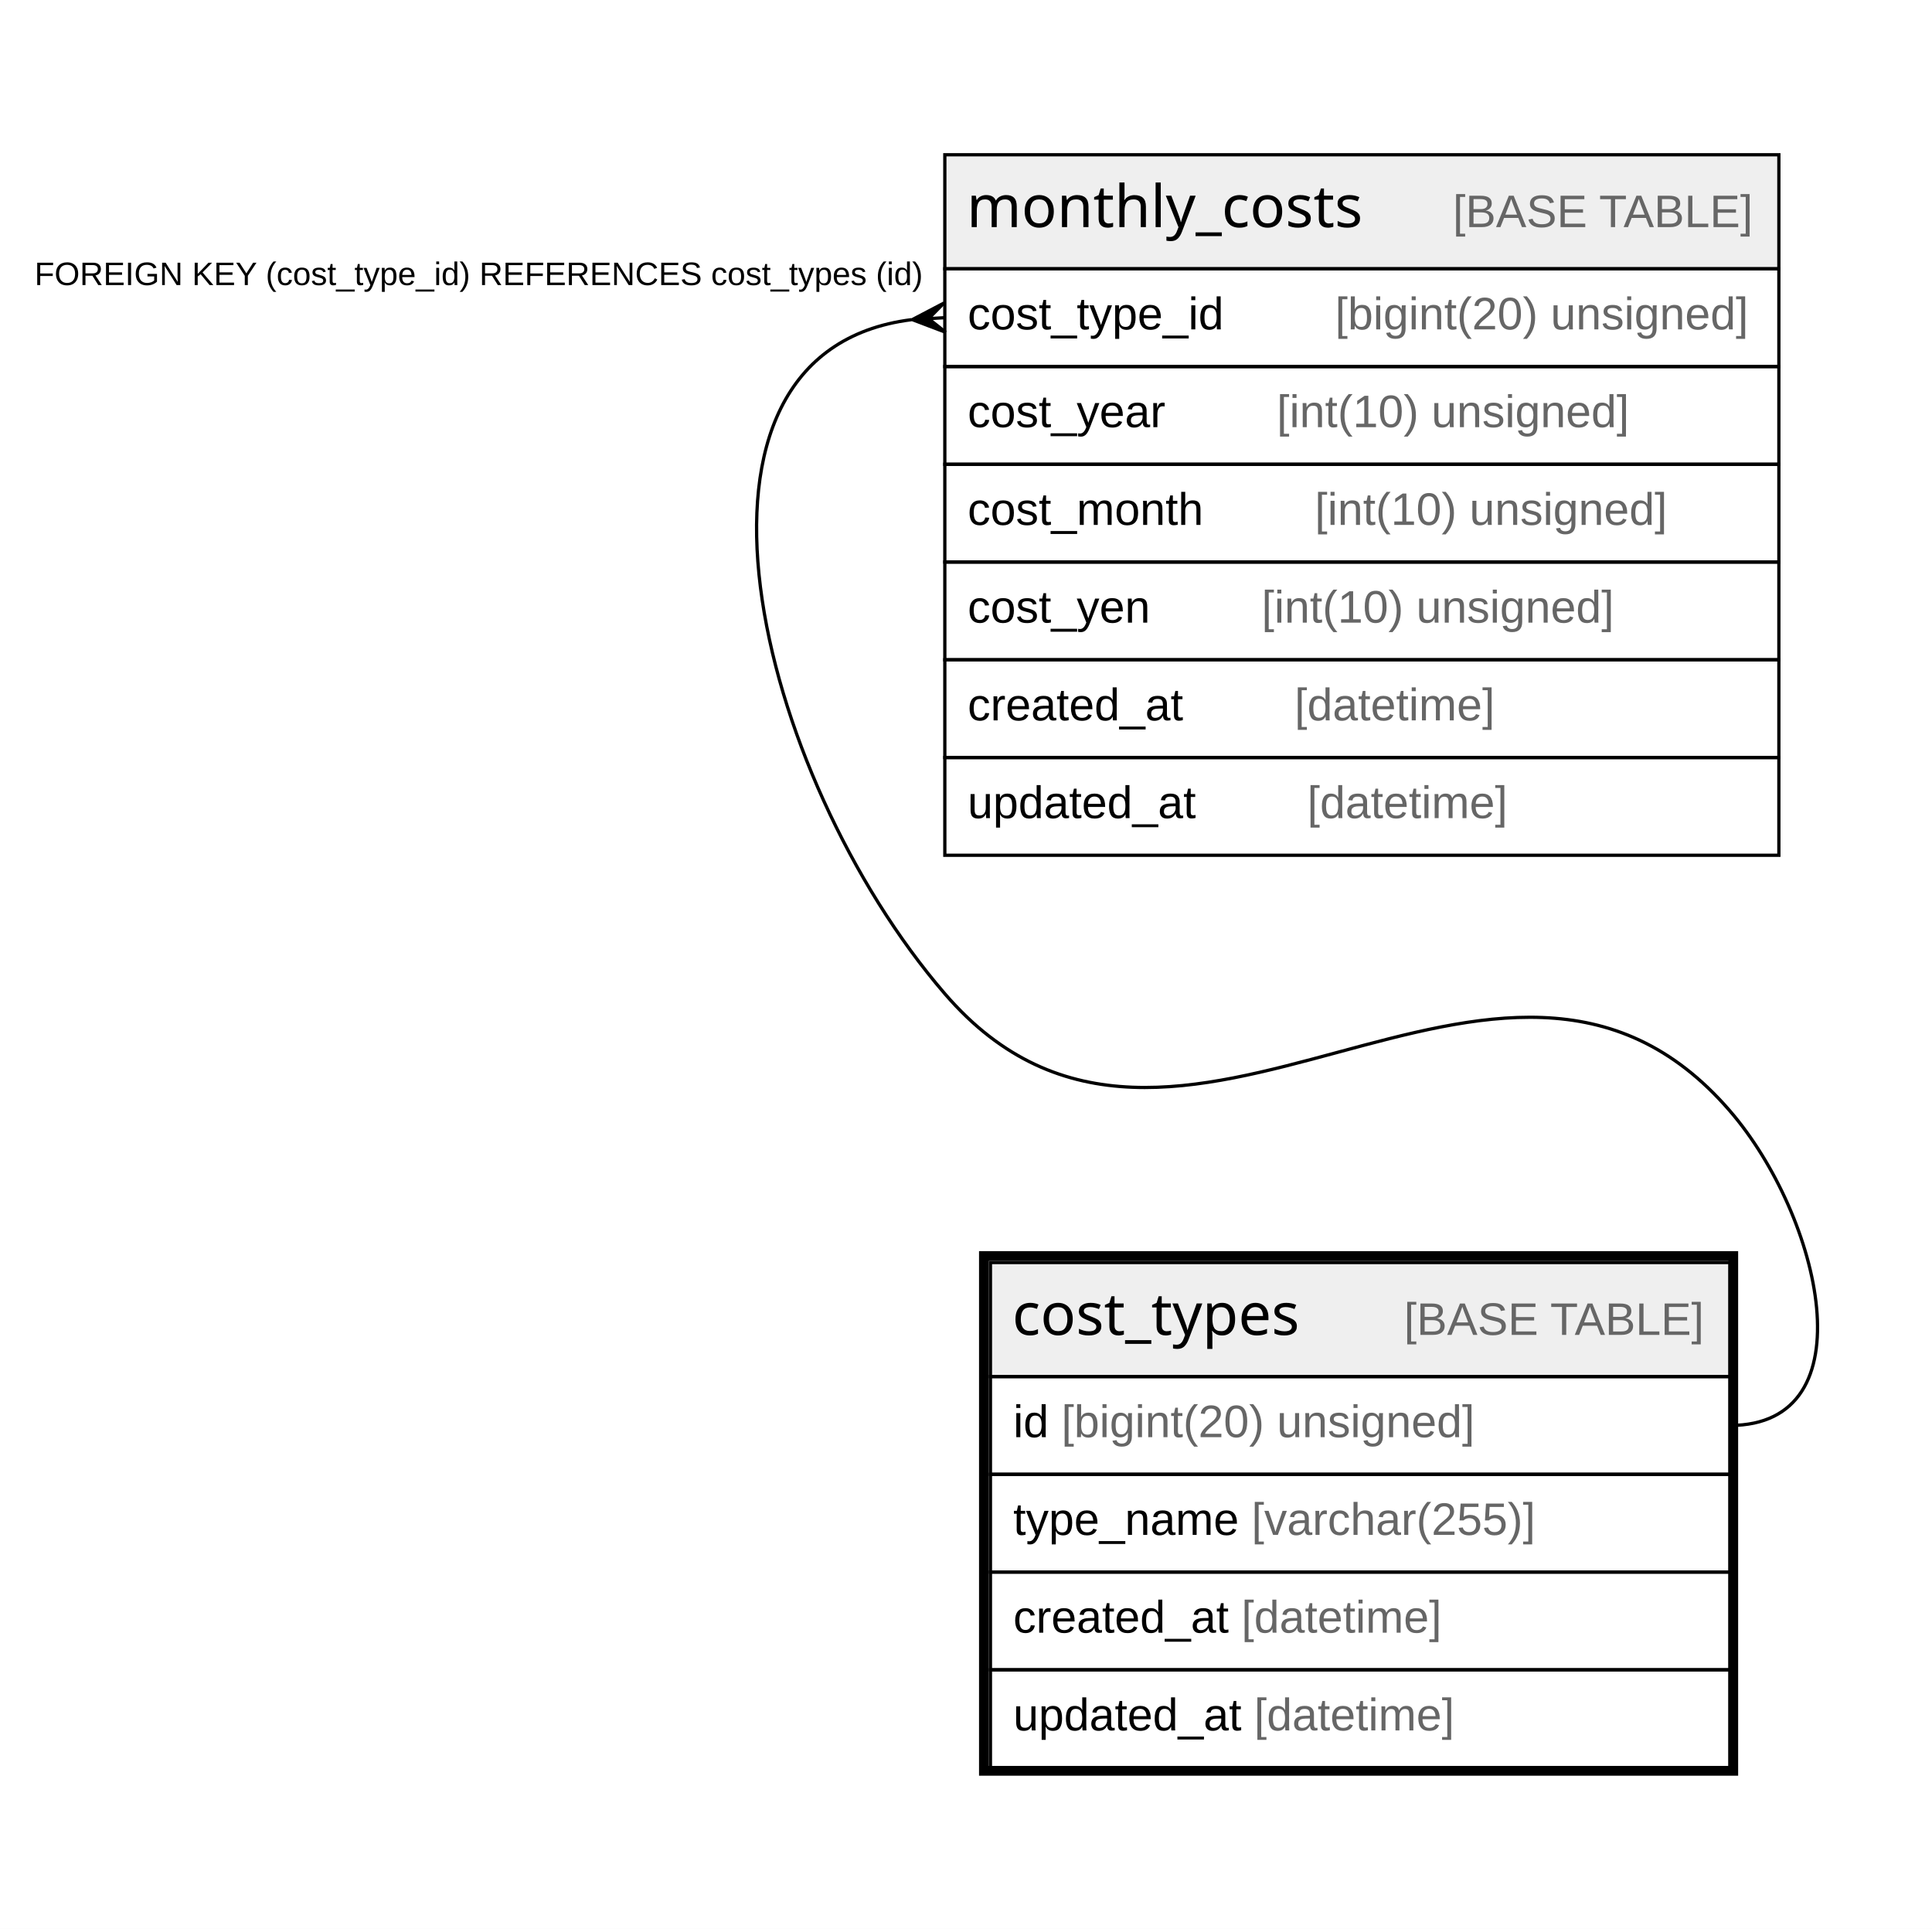
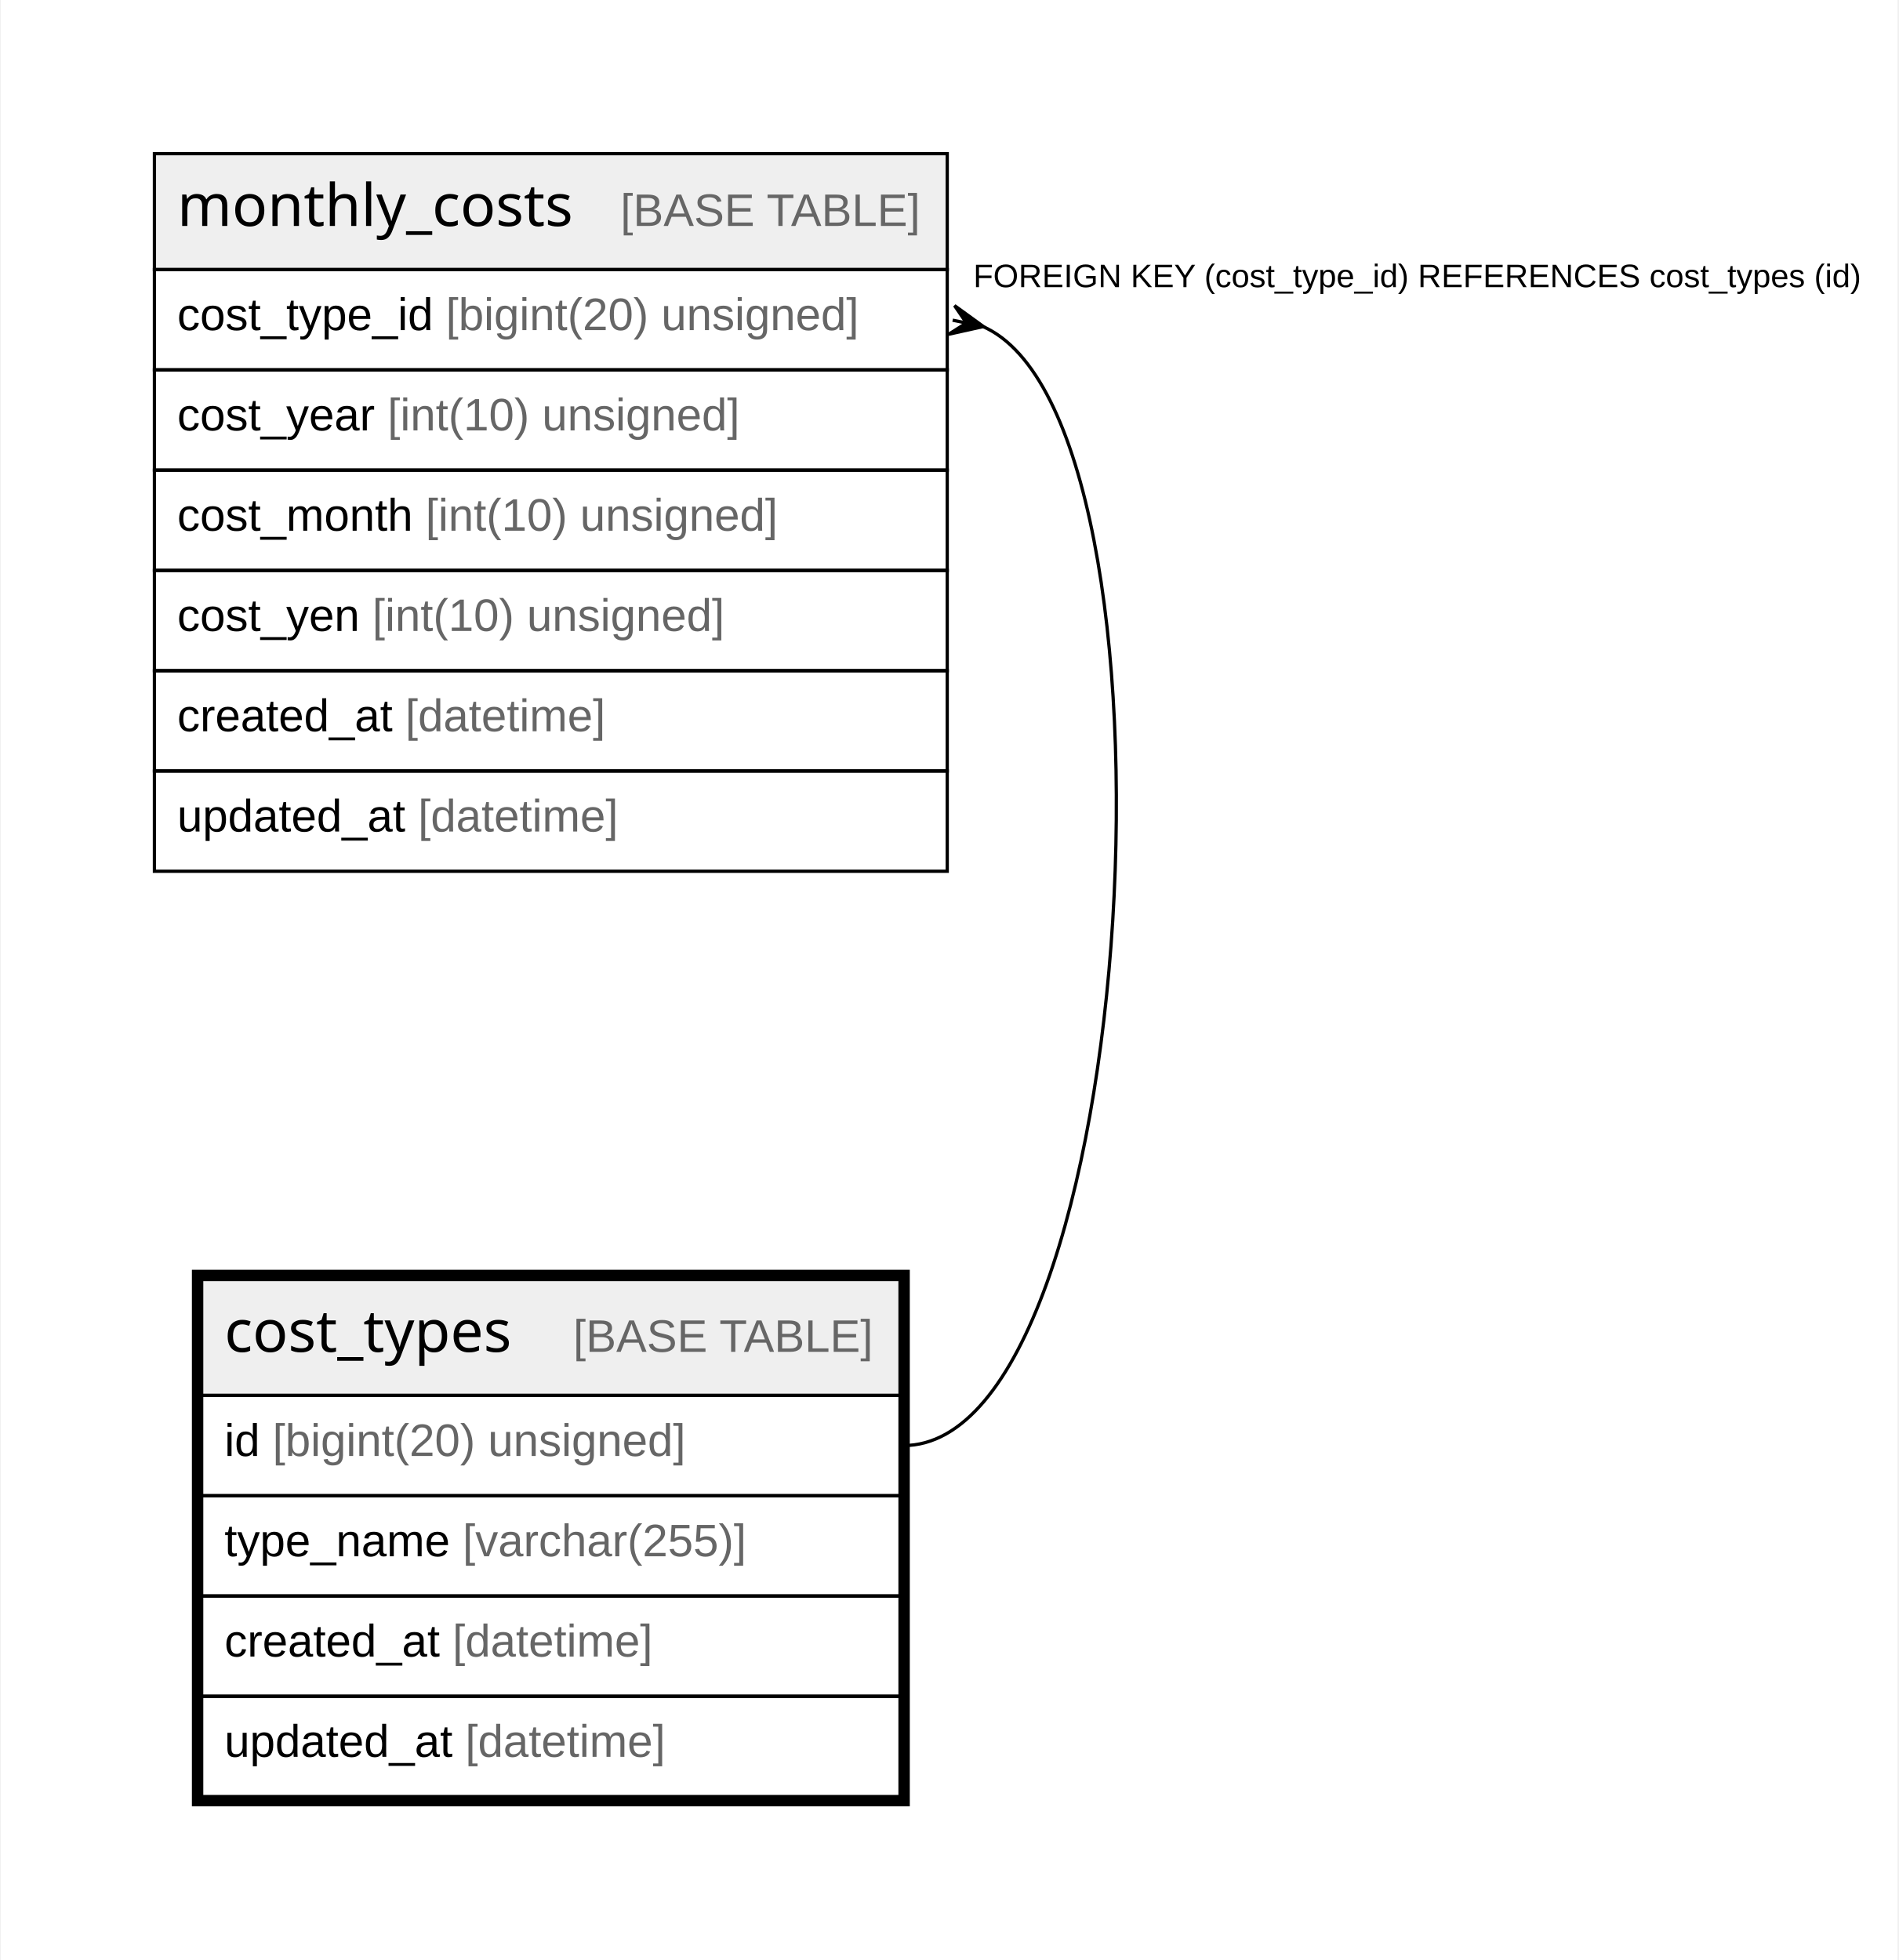
- <svg xmlns="http://www.w3.org/2000/svg" width="593pt" height="592pt" viewBox="0.00 0.00 593.00 592.00">
-   <g id="graph0" class="graph" transform="scale(1 1) rotate(0) translate(4 588)">
-     <polygon fill="#ffffff" stroke="transparent" points="-4,4 -4,-588 589,-588 589,4 -4,4" />
+ <svg xmlns="http://www.w3.org/2000/svg" width="583pt" height="602pt" viewBox="0.00 0.00 582.55 602.00">
+   <g id="graph0" class="graph" transform="scale(1 1) rotate(0) translate(4 598)">
+     <polygon fill="white" stroke="none" points="-4,4 -4,-598 578.55,-598 578.55,4 -4,4" />
    <g id="node1" class="node">
-       <polygon fill="#efefef" stroke="transparent" points="300,-165.5 300,-200.5 527,-200.5 527,-165.5 300,-165.5" />
-       <polygon fill="none" stroke="#000000" points="300,-165.5 300,-200.5 527,-200.5 527,-165.5 300,-165.5" />
-       <text text-anchor="start" x="306.701" y="-178.3" font-family="Arial Bold" font-size="18.00" fill="#000000">cost_types</text>
-       <text text-anchor="start" x="392.731" y="-178.3" font-family="Arial" font-size="14.00" fill="#000000">    </text>
-       <text text-anchor="start" x="426.935" y="-178.3" font-family="Arial" font-size="14.00" fill="#666666">[BASE TABLE]</text>
-       <polygon fill="none" stroke="#000000" points="300,-135.5 300,-165.5 527,-165.5 527,-135.5 300,-135.5" />
-       <text text-anchor="start" x="307" y="-146.9" font-family="Arial" font-size="14.00" fill="#000000">id </text>
-       <text text-anchor="start" x="321.78" y="-146.9" font-family="Arial" font-size="14.00" fill="#666666">[bigint(20) unsigned]</text>
-       <polygon fill="none" stroke="#000000" points="300,-105.5 300,-135.5 527,-135.5 527,-105.5 300,-105.5" />
-       <text text-anchor="start" x="307" y="-116.9" font-family="Arial" font-size="14.00" fill="#000000">type_name </text>
-       <text text-anchor="start" x="380.137" y="-116.9" font-family="Arial" font-size="14.00" fill="#666666">[varchar(255)]</text>
-       <polygon fill="none" stroke="#000000" points="300,-75.5 300,-105.5 527,-105.5 527,-75.5 300,-75.5" />
-       <text text-anchor="start" x="307" y="-86.9" font-family="Arial" font-size="14.00" fill="#000000">created_at </text>
-       <text text-anchor="start" x="377.028" y="-86.9" font-family="Arial" font-size="14.00" fill="#666666">[datetime]</text>
-       <polygon fill="none" stroke="#000000" points="300,-45.5 300,-75.5 527,-75.5 527,-45.5 300,-45.5" />
-       <text text-anchor="start" x="307" y="-56.9" font-family="Arial" font-size="14.00" fill="#000000">updated_at </text>
-       <text text-anchor="start" x="380.933" y="-56.9" font-family="Arial" font-size="14.00" fill="#666666">[datetime]</text>
-       <polygon fill="none" stroke="#000000" stroke-width="3" points="298,-44.5 298,-202.5 528,-202.5 528,-44.5 298,-44.5" />
+       <polygon fill="#efefef" stroke="none" points="57.71,-169.4 57.71,-205 272.19,-205 272.19,-169.4 57.71,-169.4" />
+       <polygon fill="none" stroke="black" points="57.71,-169.4 57.71,-205 272.19,-205 272.19,-169.4 57.71,-169.4" />
+       <text text-anchor="start" x="64.71" y="-182.8" font-family="Arial Bold" font-size="18.00">cost_types</text>
+       <text text-anchor="start" x="140.7" y="-182.8" font-family="Arial" font-size="14.00">    </text>
+       <text text-anchor="start" x="171.81" y="-182.8" font-family="Arial" font-size="14.00" fill="#666666">[BASE TABLE]</text>
+       <polygon fill="none" stroke="black" points="57.71,-138.6 57.71,-169.4 272.19,-169.4 272.19,-138.6 57.71,-138.6" />
+       <text text-anchor="start" x="64.71" y="-150.8" font-family="Arial" font-size="14.00">id </text>
+       <text text-anchor="start" x="79.49" y="-150.8" font-family="Arial" font-size="14.00" fill="#666666">[bigint(20) unsigned]</text>
+       <polygon fill="none" stroke="black" points="57.71,-107.8 57.71,-138.6 272.19,-138.6 272.19,-107.8 57.71,-107.8" />
+       <text text-anchor="start" x="64.71" y="-120" font-family="Arial" font-size="14.00">type_name </text>
+       <text text-anchor="start" x="137.86" y="-120" font-family="Arial" font-size="14.00" fill="#666666">[varchar(255)]</text>
+       <polygon fill="none" stroke="black" points="57.71,-77 57.71,-107.8 272.19,-107.8 272.19,-77 57.71,-77" />
+       <text text-anchor="start" x="64.71" y="-89.2" font-family="Arial" font-size="14.00">created_at </text>
+       <text text-anchor="start" x="134.75" y="-89.2" font-family="Arial" font-size="14.00" fill="#666666">[datetime]</text>
+       <polygon fill="none" stroke="black" points="57.71,-46.2 57.71,-77 272.19,-77 272.19,-46.2 57.71,-46.2" />
+       <text text-anchor="start" x="64.71" y="-58.4" font-family="Arial" font-size="14.00">updated_at </text>
+       <text text-anchor="start" x="138.66" y="-58.4" font-family="Arial" font-size="14.00" fill="#666666">[datetime]</text>
+       <polygon fill="none" stroke="black" stroke-width="3" points="56.21,-44.7 56.21,-206.5 273.69,-206.5 273.69,-44.7 56.21,-44.7" />
    </g>
    <g id="node2" class="node">
-       <polygon fill="#efefef" stroke="transparent" points="286,-505.5 286,-540.5 542,-540.5 542,-505.5 286,-505.5" />
-       <polygon fill="none" stroke="#000000" points="286,-505.5 286,-540.5 542,-540.5 542,-505.5 286,-505.5" />
-       <text text-anchor="start" x="292.705" y="-518.3" font-family="Arial Bold" font-size="18.00" fill="#000000">monthly_costs</text>
-       <text text-anchor="start" x="407.727" y="-518.3" font-family="Arial" font-size="14.00" fill="#000000">    </text>
-       <text text-anchor="start" x="441.932" y="-518.3" font-family="Arial" font-size="14.00" fill="#666666">[BASE TABLE]</text>
-       <polygon fill="none" stroke="#000000" points="286,-475.5 286,-505.5 542,-505.5 542,-475.5 286,-475.5" />
-       <text text-anchor="start" x="293" y="-486.9" font-family="Arial" font-size="14.00" fill="#000000">cost_type_id    </text>
-       <text text-anchor="start" x="405.788" y="-486.9" font-family="Arial" font-size="14.00" fill="#666666">[bigint(20) unsigned]</text>
-       <polygon fill="none" stroke="#000000" points="286,-445.5 286,-475.5 542,-475.5 542,-445.5 286,-445.5" />
-       <text text-anchor="start" x="293" y="-456.9" font-family="Arial" font-size="14.00" fill="#000000">cost_year    </text>
-       <text text-anchor="start" x="387.886" y="-456.9" font-family="Arial" font-size="14.00" fill="#666666">[int(10) unsigned]</text>
-       <polygon fill="none" stroke="#000000" points="286,-415.5 286,-445.5 542,-445.5 542,-415.5 286,-415.5" />
-       <text text-anchor="start" x="293" y="-426.9" font-family="Arial" font-size="14.00" fill="#000000">cost_month    </text>
-       <text text-anchor="start" x="399.56" y="-426.9" font-family="Arial" font-size="14.00" fill="#666666">[int(10) unsigned]</text>
-       <polygon fill="none" stroke="#000000" points="286,-385.5 286,-415.5 542,-415.5 542,-385.5 286,-385.5" />
-       <text text-anchor="start" x="293" y="-396.9" font-family="Arial" font-size="14.00" fill="#000000">cost_yen    </text>
-       <text text-anchor="start" x="383.226" y="-396.9" font-family="Arial" font-size="14.00" fill="#666666">[int(10) unsigned]</text>
-       <polygon fill="none" stroke="#000000" points="286,-355.5 286,-385.5 542,-385.5 542,-355.5 286,-355.5" />
-       <text text-anchor="start" x="293" y="-366.9" font-family="Arial" font-size="14.00" fill="#000000">created_at    </text>
-       <text text-anchor="start" x="393.342" y="-366.9" font-family="Arial" font-size="14.00" fill="#666666">[datetime]</text>
-       <polygon fill="none" stroke="#000000" points="286,-325.5 286,-355.5 542,-355.5 542,-325.5 286,-325.5" />
-       <text text-anchor="start" x="293" y="-336.9" font-family="Arial" font-size="14.00" fill="#000000">updated_at    </text>
-       <text text-anchor="start" x="397.247" y="-336.9" font-family="Arial" font-size="14.00" fill="#666666">[datetime]</text>
+       <polygon fill="#efefef" stroke="none" points="43.2,-515.2 43.2,-550.8 286.69,-550.8 286.69,-515.2 43.2,-515.2" />
+       <polygon fill="none" stroke="black" points="43.2,-515.2 43.2,-550.8 286.69,-550.8 286.69,-515.2 43.2,-515.2" />
+       <text text-anchor="start" x="50.2" y="-528.6" font-family="Arial Bold" font-size="18.00">monthly_costs</text>
+       <text text-anchor="start" x="155.2" y="-528.6" font-family="Arial" font-size="14.00">    </text>
+       <text text-anchor="start" x="186.32" y="-528.6" font-family="Arial" font-size="14.00" fill="#666666">[BASE TABLE]</text>
+       <polygon fill="none" stroke="black" points="43.2,-484.4 43.2,-515.2 286.69,-515.2 286.69,-484.4 43.2,-484.4" />
+       <text text-anchor="start" x="50.2" y="-496.6" font-family="Arial" font-size="14.00">cost_type_id </text>
+       <text text-anchor="start" x="132.7" y="-496.6" font-family="Arial" font-size="14.00" fill="#666666">[bigint(20) unsigned]</text>
+       <polygon fill="none" stroke="black" points="43.2,-453.6 43.2,-484.4 286.69,-484.4 286.69,-453.6 43.2,-453.6" />
+       <text text-anchor="start" x="50.2" y="-465.8" font-family="Arial" font-size="14.00">cost_year </text>
+       <text text-anchor="start" x="114.79" y="-465.8" font-family="Arial" font-size="14.00" fill="#666666">[int(10) unsigned]</text>
+       <polygon fill="none" stroke="black" points="43.2,-422.8 43.2,-453.6 286.69,-453.6 286.69,-422.8 43.2,-422.8" />
+       <text text-anchor="start" x="50.2" y="-435" font-family="Arial" font-size="14.00">cost_month </text>
+       <text text-anchor="start" x="126.46" y="-435" font-family="Arial" font-size="14.00" fill="#666666">[int(10) unsigned]</text>
+       <polygon fill="none" stroke="black" points="43.2,-392 43.2,-422.8 286.69,-422.8 286.69,-392 43.2,-392" />
+       <text text-anchor="start" x="50.2" y="-404.2" font-family="Arial" font-size="14.00">cost_yen </text>
+       <text text-anchor="start" x="110.12" y="-404.2" font-family="Arial" font-size="14.00" fill="#666666">[int(10) unsigned]</text>
+       <polygon fill="none" stroke="black" points="43.2,-361.2 43.2,-392 286.69,-392 286.69,-361.2 43.2,-361.2" />
+       <text text-anchor="start" x="50.2" y="-373.4" font-family="Arial" font-size="14.00">created_at </text>
+       <text text-anchor="start" x="120.25" y="-373.4" font-family="Arial" font-size="14.00" fill="#666666">[datetime]</text>
+       <polygon fill="none" stroke="black" points="43.2,-330.4 43.2,-361.2 286.69,-361.2 286.69,-330.4 43.2,-330.4" />
+       <text text-anchor="start" x="50.2" y="-342.6" font-family="Arial" font-size="14.00">updated_at </text>
+       <text text-anchor="start" x="124.16" y="-342.6" font-family="Arial" font-size="14.00" fill="#666666">[datetime]</text>
    </g>
    <g id="edge1" class="edge">
-       <path fill="none" stroke="#000000" d="M275.756,-489.882C196.322,-479.851 228.15,-350.133 286,-283 356.697,-200.959 456.303,-329.041 527,-247 554.997,-214.51 569.889,-150.5 527,-150.5" />
-       <polygon fill="#000000" stroke="#000000" points="276.018,-489.898 285.729,-494.992 281.009,-490.199 286,-490.5 286,-490.5 286,-490.5 281.009,-490.199 286.271,-486.008 276.018,-489.898 276.018,-489.898" />
-       <text text-anchor="start" x="6.598" y="-500.5" font-family="Arial" font-size="10.00" fill="#000000">FOREIGN KEY (cost_type_id) REFERENCES cost_types (id)</text>
+       <path fill="none" stroke="black" d="M297.51,-497.77C363.17,-469.43 346.64,-154 273.19,-154" />
+       <polygon fill="black" stroke="black" points="297.81,-497.71 287.11,-495.33 292.59,-498.79 288.35,-499.66 288.35,-499.66 288.35,-499.66 292.59,-498.79 288.93,-504.14 297.81,-497.71" />
+       <text text-anchor="start" x="294.69" y="-509.8" font-family="Arial" font-size="10.00">FOREIGN KEY (cost_type_id) REFERENCES cost_types (id)</text>
    </g>
  </g>
</svg>
